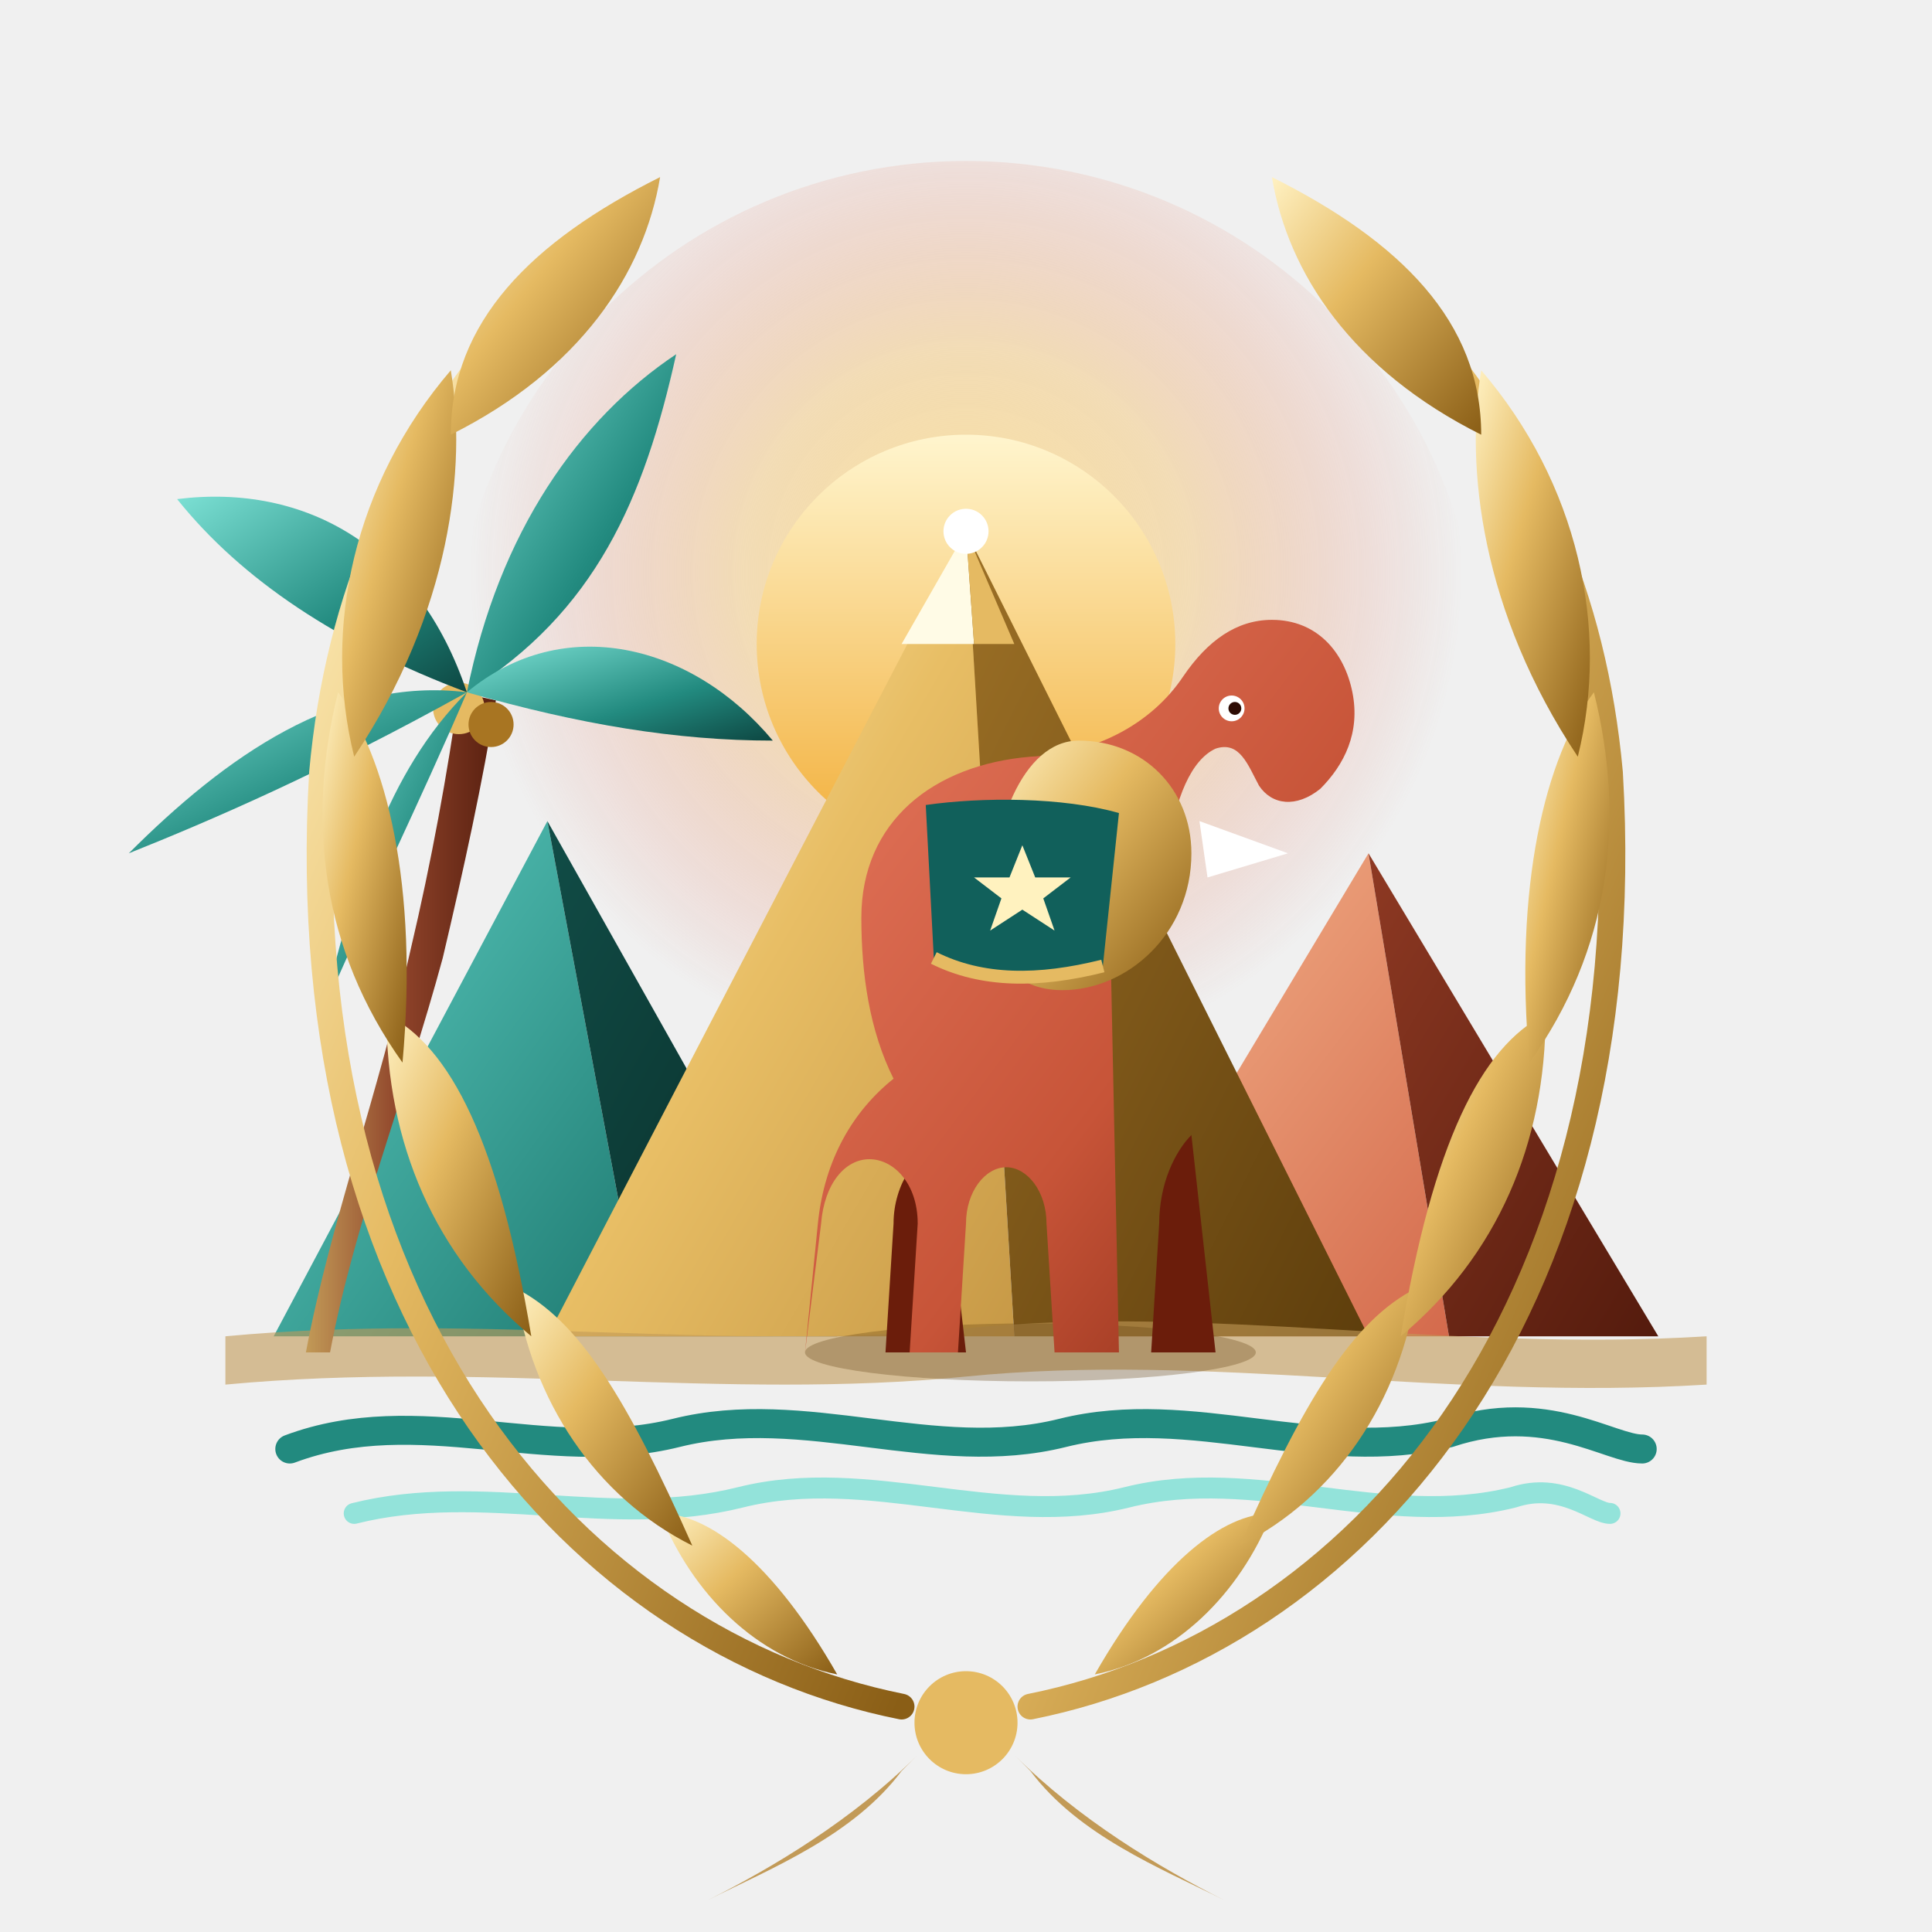
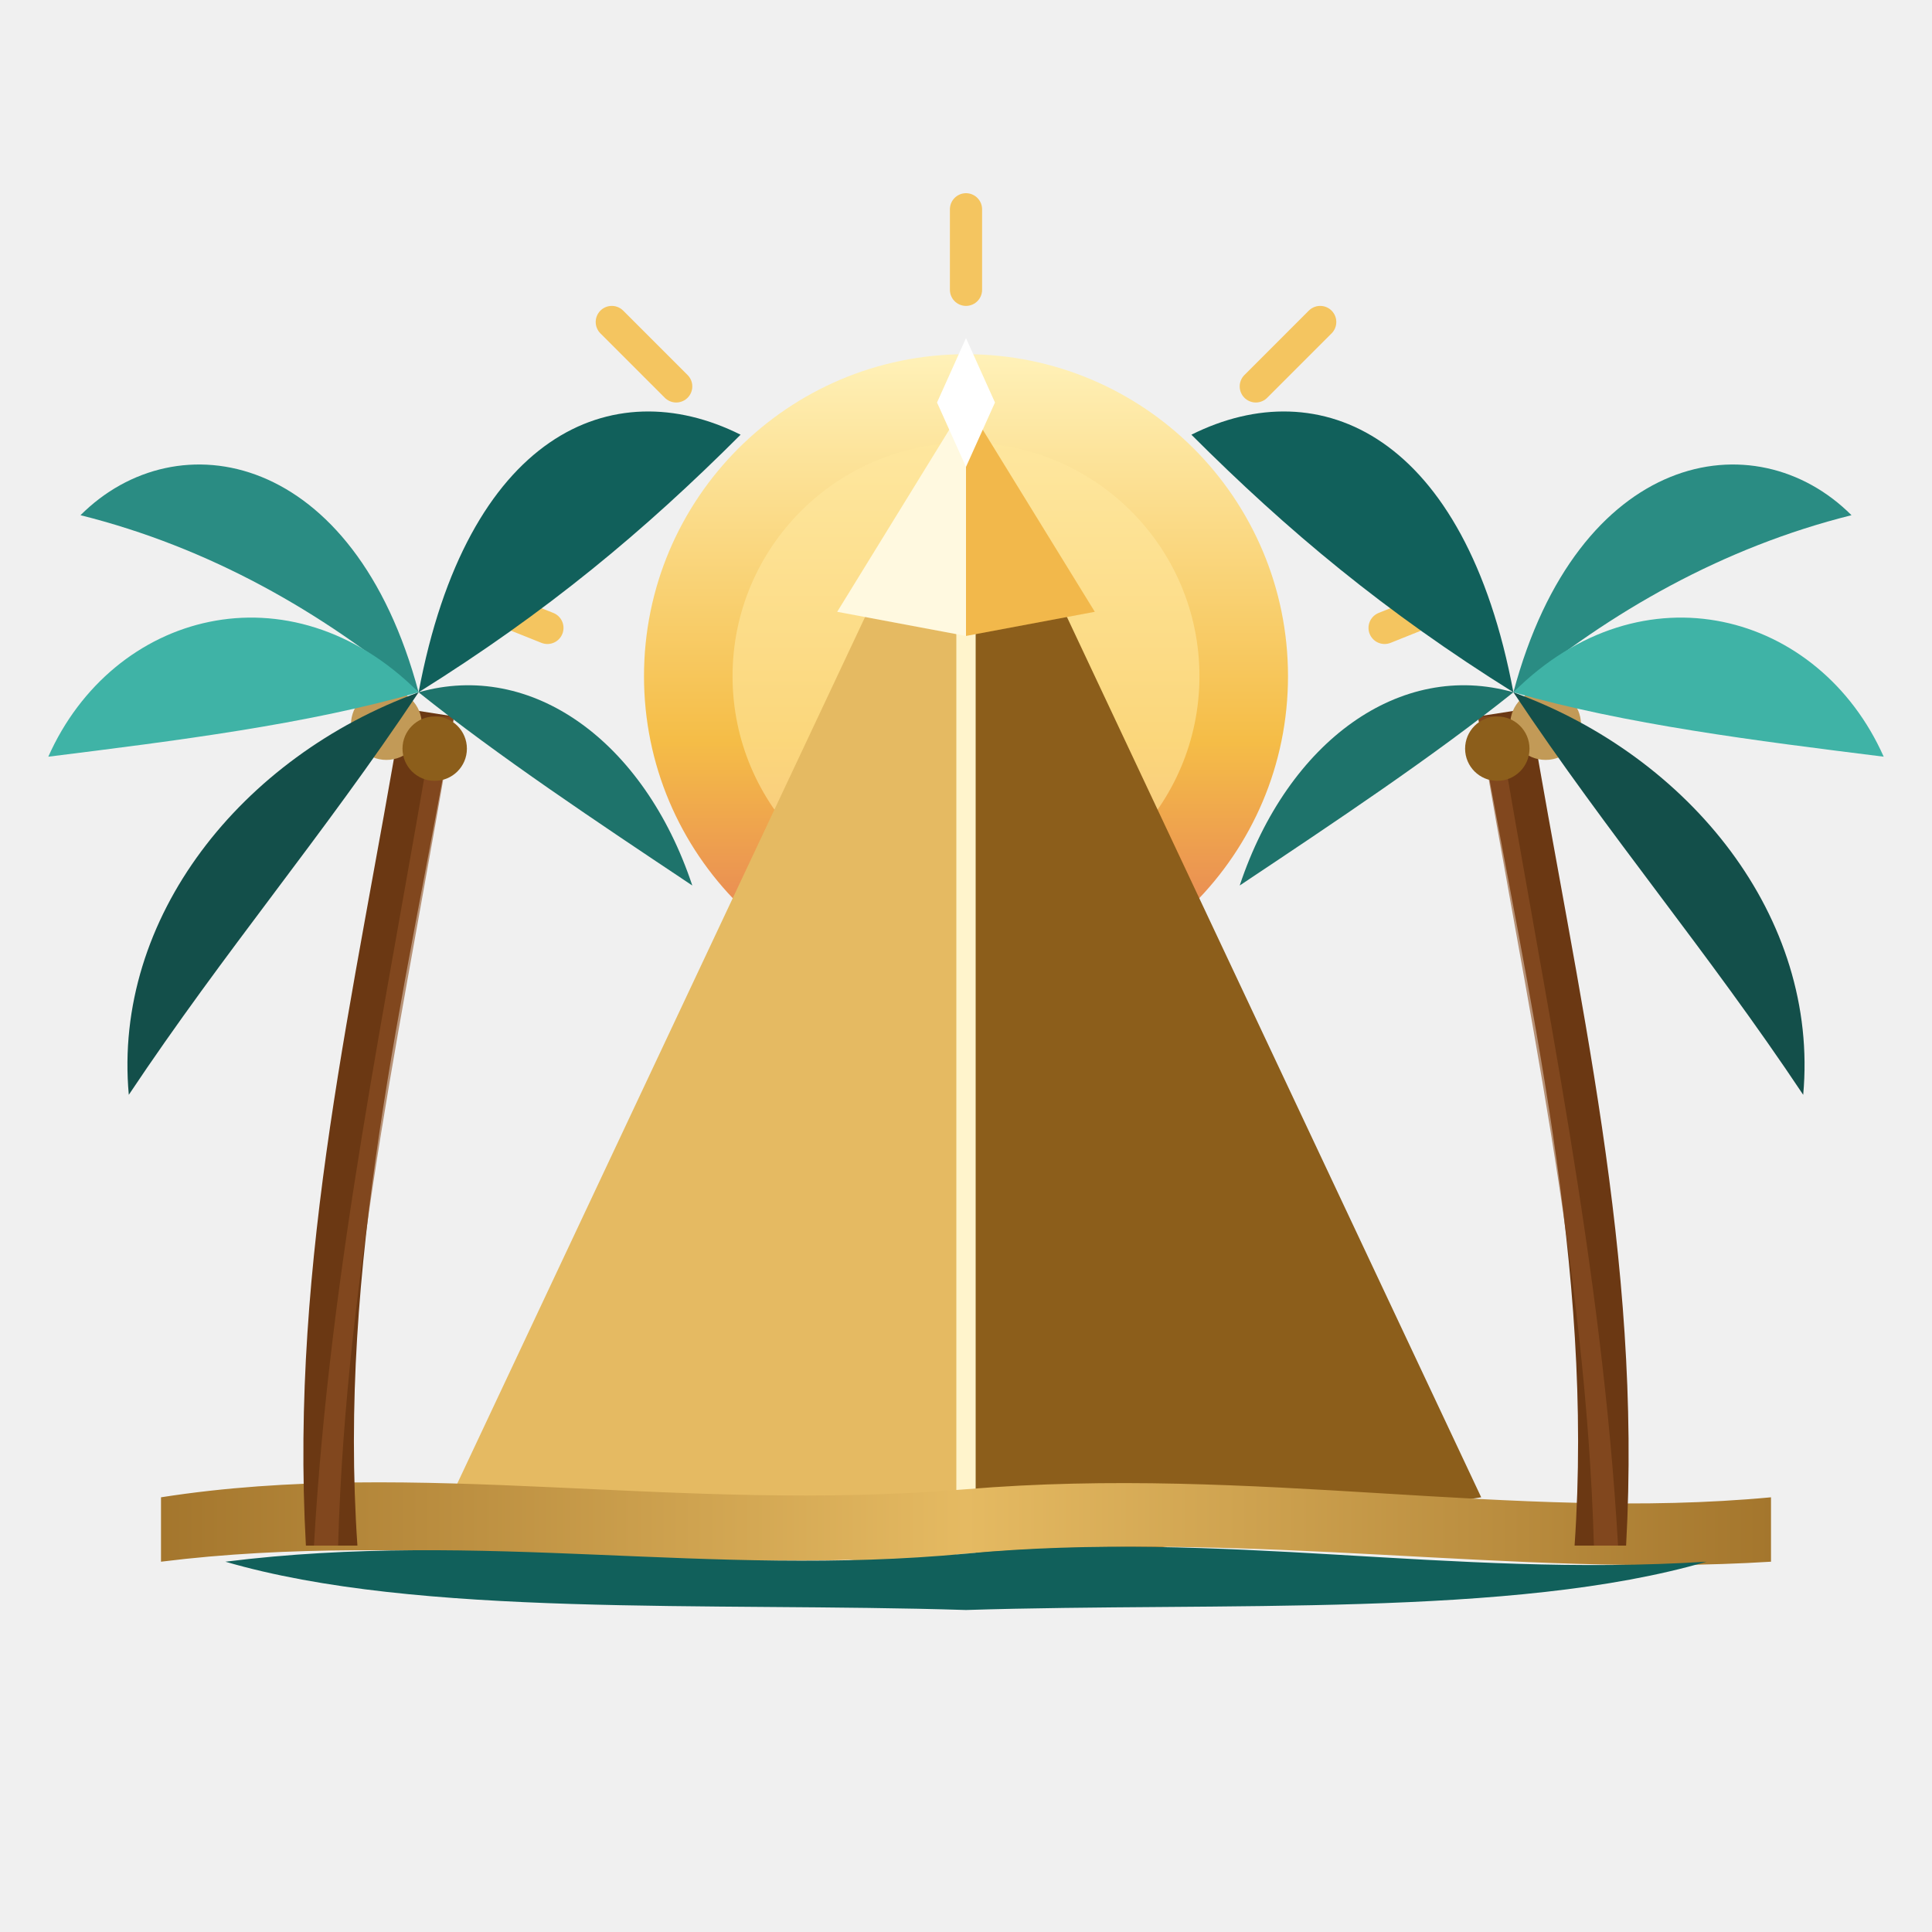
- <svg xmlns="http://www.w3.org/2000/svg" viewBox="0 0 120 120" width="120" height="120" aria-label="Sovereign Nation of Waikiki Crest">
+ <svg xmlns="http://www.w3.org/2000/svg" viewBox="0 0 120 120" width="120" height="120" aria-label="Sovereign Nation of Waikiki Logo">
  <defs>
-     <radialGradient id="sunGlow" cx="50%" cy="40%" r="48%">
-       <stop offset="0%" stop-color="#FFECA8" stop-opacity="0.9" />
-       <stop offset="45%" stop-color="#F5C46E" stop-opacity="0.45" />
-       <stop offset="85%" stop-color="#E3735A" stop-opacity="0.12" />
-       <stop offset="100%" stop-color="#C95A41" stop-opacity="0" />
-     </radialGradient>
-     <linearGradient id="sunGrad" x1="0%" y1="0%" x2="0%" y2="100%">
-       <stop offset="0%" stop-color="#FFF5CE" />
-       <stop offset="100%" stop-color="#F2AE38" />
+     <linearGradient id="sun2D" x1="0" y1="0" x2="0" y2="1">
+       <stop offset="0%" stop-color="#FFF1B8" />
+       <stop offset="60%" stop-color="#F5BD47" />
+       <stop offset="100%" stop-color="#E3735A" />
    </linearGradient>
-     <linearGradient id="pyrGoldSun" x1="0%" y1="0%" x2="100%" y2="100%">
-       <stop offset="0%" stop-color="#FFF2BF" />
-       <stop offset="50%" stop-color="#E8BE65" />
-       <stop offset="100%" stop-color="#C79946" />
-     </linearGradient>
-     <linearGradient id="pyrGoldShade" x1="0%" y1="0%" x2="100%" y2="100%">
-       <stop offset="0%" stop-color="#9C7026" />
-       <stop offset="100%" stop-color="#5E3E0C" />
-     </linearGradient>
-     <linearGradient id="pyrTealSun" x1="0%" y1="0%" x2="100%" y2="100%">
-       <stop offset="0%" stop-color="#5ECFC3" />
-       <stop offset="100%" stop-color="#1E7A71" />
-     </linearGradient>
-     <linearGradient id="pyrTealShade" x1="0%" y1="0%" x2="100%" y2="100%">
-       <stop offset="0%" stop-color="#114D47" />
-       <stop offset="100%" stop-color="#082A26" />
-     </linearGradient>
-     <linearGradient id="pyrCoralSun" x1="0%" y1="0%" x2="100%" y2="100%">
-       <stop offset="0%" stop-color="#F6B88F" />
-       <stop offset="100%" stop-color="#D46A4C" />
-     </linearGradient>
-     <linearGradient id="pyrCoralShade" x1="0%" y1="0%" x2="100%" y2="100%">
-       <stop offset="0%" stop-color="#8E3923" />
-       <stop offset="100%" stop-color="#541B0D" />
-     </linearGradient>
-     <linearGradient id="palmLeaf" x1="0%" y1="0%" x2="100%" y2="100%">
-       <stop offset="0%" stop-color="#7CE0D4" />
-       <stop offset="60%" stop-color="#228A7F" />
-       <stop offset="100%" stop-color="#0D4742" />
-     </linearGradient>
-     <linearGradient id="palmBark" x1="0%" y1="0%" x2="100%" y2="0%">
-       <stop offset="0%" stop-color="#C29A57" />
-       <stop offset="50%" stop-color="#8F432A" />
-       <stop offset="100%" stop-color="#592010" />
-     </linearGradient>
-     <linearGradient id="laurelGold" x1="0%" y1="0%" x2="100%" y2="100%">
-       <stop offset="0%" stop-color="#FFF1C2" />
-       <stop offset="40%" stop-color="#E5BA62" />
-       <stop offset="100%" stop-color="#8A5E16" />
-     </linearGradient>
-     <linearGradient id="elephantTone" x1="0%" y1="0%" x2="100%" y2="100%">
-       <stop offset="0%" stop-color="#E77960" />
-       <stop offset="60%" stop-color="#C75438" />
-       <stop offset="100%" stop-color="#872914" />
+     <linearGradient id="dune2D" x1="0" y1="0" x2="1" y2="0">
+       <stop offset="0%" stop-color="#A3752C" />
+       <stop offset="50%" stop-color="#E5BA62" />
+       <stop offset="100%" stop-color="#A3752C" />
    </linearGradient>
  </defs>
-   <circle cx="60" cy="42" r="32" fill="url(#sunGlow)" />
-   <circle cx="60" cy="40" r="13" fill="url(#sunGrad)" />
-   <g id="pyr-left">
-     <polygon points="34,51 17,83 40,83" fill="url(#pyrTealSun)" />
-     <polygon points="34,51 40,83 52,83" fill="url(#pyrTealShade)" />
+   <circle cx="60" cy="42" r="20" fill="url(#sun2D)" />
+   <circle cx="60" cy="42" r="14.5" fill="#FFE89E" opacity="0.6" />
+   <g stroke="#F5BD47" stroke-width="2" stroke-linecap="round" opacity="0.85">
+     <line x1="60" y1="13" x2="60" y2="18" />
+     <line x1="38" y1="20" x2="42" y2="24" />
+     <line x1="82" y1="20" x2="78" y2="24" />
+     <line x1="29" y1="37" x2="34" y2="39" />
+     <line x1="91" y1="37" x2="86" y2="39" />
  </g>
-   <g id="pyr-right">
-     <polygon points="85,53 67,83 90,83" fill="url(#pyrCoralSun)" />
-     <polygon points="85,53 90,83 103,83" fill="url(#pyrCoralShade)" />
+   <polygon points="60,25 28,93 60,98" fill="#E5BA62" />
+   <polygon points="60,25 60,98 92,93" fill="#8C5E1B" />
+   <line x1="60" y1="25" x2="60" y2="98" stroke="#FFF4CC" stroke-width="1.2" stroke-linecap="round" />
+   <polygon points="60,25 52,38 60,39.5" fill="#FFF9E0" />
+   <polygon points="60,25 60,39.5 68,38" fill="#F2B84B" />
+   <polygon points="60,21 61.8,25 60,29 58.2,25" fill="#FFFFFF" />
+   <path d="M10 93 C26 90.5 42 94 60 92.5 C78 91 94 94.5 110 93 L110 97 C94 98 78 95 60 96.5 C42 98 26 95 10 97 Z" fill="url(#dune2D)" />
+   <path d="M14 97 C30 95 44 98 60 96.5 C76 95 90 98 106 97 C94 100.5 76 99.5 60 100 C44 99.5 26 100.5 14 97 Z" fill="#11605B" />
+   <g id="palm-left">
+     <path d="M19 96 C18 78 22 62 25 44 L28.2 44.5 C25 62.5 21 78.5 22.2 96 Z" fill="#6B3813" />
+     <path d="M19.5 96 C20.5 78.5 24 62.5 27 44.5 L28.2 44.5 C25.2 62.5 21.5 78.5 21 96 Z" fill="#8F5224" opacity="0.6" />
+     <circle cx="24" cy="45" r="2.2" fill="#C29A57" />
+     <circle cx="27" cy="46.5" r="2" fill="#8C5E1B" />
+     <path d="M26 43 C22 28 11 26 5 32 C13 34 20 38 26 43 Z" fill="#2A8C83" />
+     <path d="M26 43 C29 27 38 23 46 27 C40 33 34 38 26 43 Z" fill="#11605B" />
+     <path d="M26 43 C18 35 7 38 3 47 C11 46 19 45 26 43 Z" fill="#3FB3A6" />
+     <path d="M26 43 C15 47 7 57 8 68 C14 59 20 52 26 43 Z" fill="#134F4A" />
+     <path d="M26 43 C33 41 40 46 43 55 C37 51 31 47 26 43 Z" fill="#1E736B" />
  </g>
-   <g id="pyr-center">
-     <polygon points="60,33 34,83 63,83" fill="url(#pyrGoldSun)" />
-     <polygon points="60,33 63,83 85,83" fill="url(#pyrGoldShade)" />
-     <polygon points="60,33 56,40 60.5,40" fill="#FFFBE6" />
-     <polygon points="60,33 60.5,40 63,40" fill="#E5BA62" />
-     <circle cx="60" cy="33" r="1.4" fill="#FFFFFF" />
-   </g>
-   <path d="M14 83 C30 81.5 45 84 60 82.5 C75 81 90 84 106 83 L106 86 C90 87 75 84 60 85.5 C45 87 30 84.5 14 86 Z" fill="#C29A57" opacity="0.6" />
-   <g id="royal-palm">
-     <path d="M19 84 C20.5 76 23.5 68 25.5 59 C26.8 53.5 27.8 48 28.5 43 L30.8 43.5 C30 48.5 28.8 54 27.5 59.5 C25.2 68 22 76 20.5 84 Z" fill="url(#palmBark)" />
-     <circle cx="28.5" cy="44" r="1.6" fill="#E5BA62" />
-     <circle cx="30.5" cy="45" r="1.4" fill="#A87522" />
-     <path d="M29 43 C26 34 19 30 11 31 C15 36 21 40 29 43 Z" fill="url(#palmLeaf)" />
-     <path d="M29 43 C31 33 36 26 42 22 C40 31 37 38 29 43 Z" fill="url(#palmLeaf)" />
-     <path d="M29 43 C35 38 43 40 48 46 C42 46 36 45 29 43 Z" fill="url(#palmLeaf)" />
-     <path d="M29 43 C21 42 14 47 8 53 C13 51 20 48 29 43 Z" fill="url(#palmLeaf)" />
-     <path d="M29 43 C24 48 22 55 20 63 C23 56 26 50 29 43 Z" fill="url(#palmLeaf)" />
-   </g>
-   <g id="sovereign-elephant" transform="translate(6, 0)">
-     <ellipse cx="58" cy="84" rx="14" ry="1.8" fill="#5E3E0C" opacity="0.3" />
-     <path d="M49 84 L49.5 76 C49.5 73.5 51 71.5 52.5 71 L54 84 Z" fill="#6B1D0B" />
-     <path d="M65.5 84 L66 76 C66 73.5 67 71.5 68 70.5 L69.5 84 Z" fill="#6B1D0B" />
-     <path d="       M44 84       L44.8 76       C45.2 72 47 69 49.5 67       C48 64 47.5 60.5 47.5 57       C47.5 51 52 47.5 58 47       C62 46.8 65.5 45 67.5 42       C69 39.8 70.8 38.5 73 38.5       C75.8 38.5 77.5 40.5 78 43       C78.5 45.5 77.5 47.5 76 49       C74.5 50.2 73 50 72.2 48.8       C71.5 47.5 71 46 69.5 46.5       C68 47.2 67 49.5 66.5 53       C66 56 64.5 58 63 60       L63.5 84       H59.5       L59 76       C59 74 57.8 72.5 56.5 72.5       C55.2 72.5 54 74 54 76       L53.5 84       H50.5       L51 76       C51 73.5 49.5 72 48 72       C46.5 72 45.2 73.5 45 76       L44 84       Z     " fill="url(#elephantTone)" />
-     <circle cx="70.5" cy="44" r="0.8" fill="#FFFFFF" />
-     <circle cx="70.7" cy="44" r="0.4" fill="#2E0C04" />
-     <path d="M68.5 51 L74 53 L69 54.5 Z" fill="#FFFFFF" />
-     <path d="M61 46 C65 46 68 49 68 53 C68 58 64 61.5 60 61.5 C57 61.5 55.5 59.5 55.5 56.5 C55.5 51.5 57.5 46 61 46 Z" fill="url(#laurelGold)" />
-     <path d="M51.5 50 C55 49.5 60 49.5 63.5 50.5 L62.5 60 C58.5 61 55 61 52 59.5 Z" fill="#11605B" />
-     <path d="M52 59.5 C55 61 58.5 61 62.5 60" stroke="#E5BA62" stroke-width="0.8" fill="none" />
-     <polygon points="57.5,52.5 58.3,54.5 60.5,54.5 58.8,55.8 59.5,57.8 57.5,56.5 55.5,57.8 56.2,55.8 54.5,54.5 56.7,54.5" fill="#FFF2BF" />
-   </g>
-   <path d="M18 90 C26 87 34 91 42 89 C50 87 58 91 66 89 C74 87 82 91 90 89 C96 87 100 90 102 90" fill="none" stroke="#228A7F" stroke-width="1.8" stroke-linecap="round" />
-   <path d="M22 94 C30 92 38 95 46 93 C54 91 62 95 70 93 C78 91 86 95 94 93 C97 92 99 94 100 94" fill="none" stroke="#7CE0D4" stroke-width="1.3" stroke-linecap="round" opacity="0.8" />
-   <g id="laurel-wreath" fill="url(#laurelGold)">
-     <path d="M56 106 C36 102 18 82 20 48 C21 37 25 28 32 20" fill="none" stroke="url(#laurelGold)" stroke-width="1.6" stroke-linecap="round" />
-     <path d="M64 106 C84 102 102 82 100 48 C99 37 95 28 88 20" fill="none" stroke="url(#laurelGold)" stroke-width="1.6" stroke-linecap="round" />
-     <path d="M52 104 C47 103 43 99 41 94 C44 94 48 97 52 104 Z" />
-     <path d="M43 96 C37 93 33 87 32 80 C36 82 39 87 43 96 Z" />
-     <path d="M33 83 C27 78 24 71 24 63 C28 65 31 71 33 83 Z" />
-     <path d="M25 66 C20 59 19 51 21 43 C24 47 26 55 25 66 Z" />
-     <path d="M22 47 C20 39 22 30 28 23 C29 29 28 38 22 47 Z" />
-     <path d="M28 27 C28 20 33 15 41 11 C40 17 36 23 28 27 Z" />
-     <path d="M68 104 C73 103 77 99 79 94 C76 94 72 97 68 104 Z" />
-     <path d="M77 96 C83 93 87 87 88 80 C84 82 81 87 77 96 Z" />
-     <path d="M87 83 C93 78 96 71 96 63 C92 65 89 71 87 83 Z" />
-     <path d="M95 66 C100 59 101 51 99 43 C96 47 94 55 95 66 Z" />
-     <path d="M98 47 C100 39 98 30 92 23 C91 29 92 38 98 47 Z" />
-     <path d="M92 27 C92 20 87 15 79 11 C80 17 84 23 92 27 Z" />
-     <circle cx="60" cy="107" r="3.2" fill="#E5BA62" />
-     <path d="M57 109 C53 113 48 116 44 118 C48 116 53 114 56 110 Z" fill="#C29A57" />
-     <path d="M63 109 C67 113 72 116 76 118 C72 116 67 114 64 110 Z" fill="#C29A57" />
+   <g id="palm-right">
+     <path d="M101 96 C102 78 98 62 95 44 L91.8 44.5 C95 62.5 99 78.5 97.8 96 Z" fill="#6B3813" />
+     <path d="M100.5 96 C99.5 78.5 96 62.5 93 44.5 L91.8 44.5 C94.8 62.5 98.5 78.5 99 96 Z" fill="#8F5224" opacity="0.6" />
+     <circle cx="96" cy="45" r="2.2" fill="#C29A57" />
+     <circle cx="93" cy="46.5" r="2" fill="#8C5E1B" />
+     <path d="M94 43 C98 28 109 26 115 32 C107 34 100 38 94 43 Z" fill="#2A8C83" />
+     <path d="M94 43 C91 27 82 23 74 27 C80 33 86 38 94 43 Z" fill="#11605B" />
+     <path d="M94 43 C102 35 113 38 117 47 C109 46 101 45 94 43 Z" fill="#3FB3A6" />
+     <path d="M94 43 C105 47 113 57 112 68 C106 59 100 52 94 43 Z" fill="#134F4A" />
+     <path d="M94 43 C87 41 80 46 77 55 C83 51 89 47 94 43 Z" fill="#1E736B" />
  </g>
</svg>
